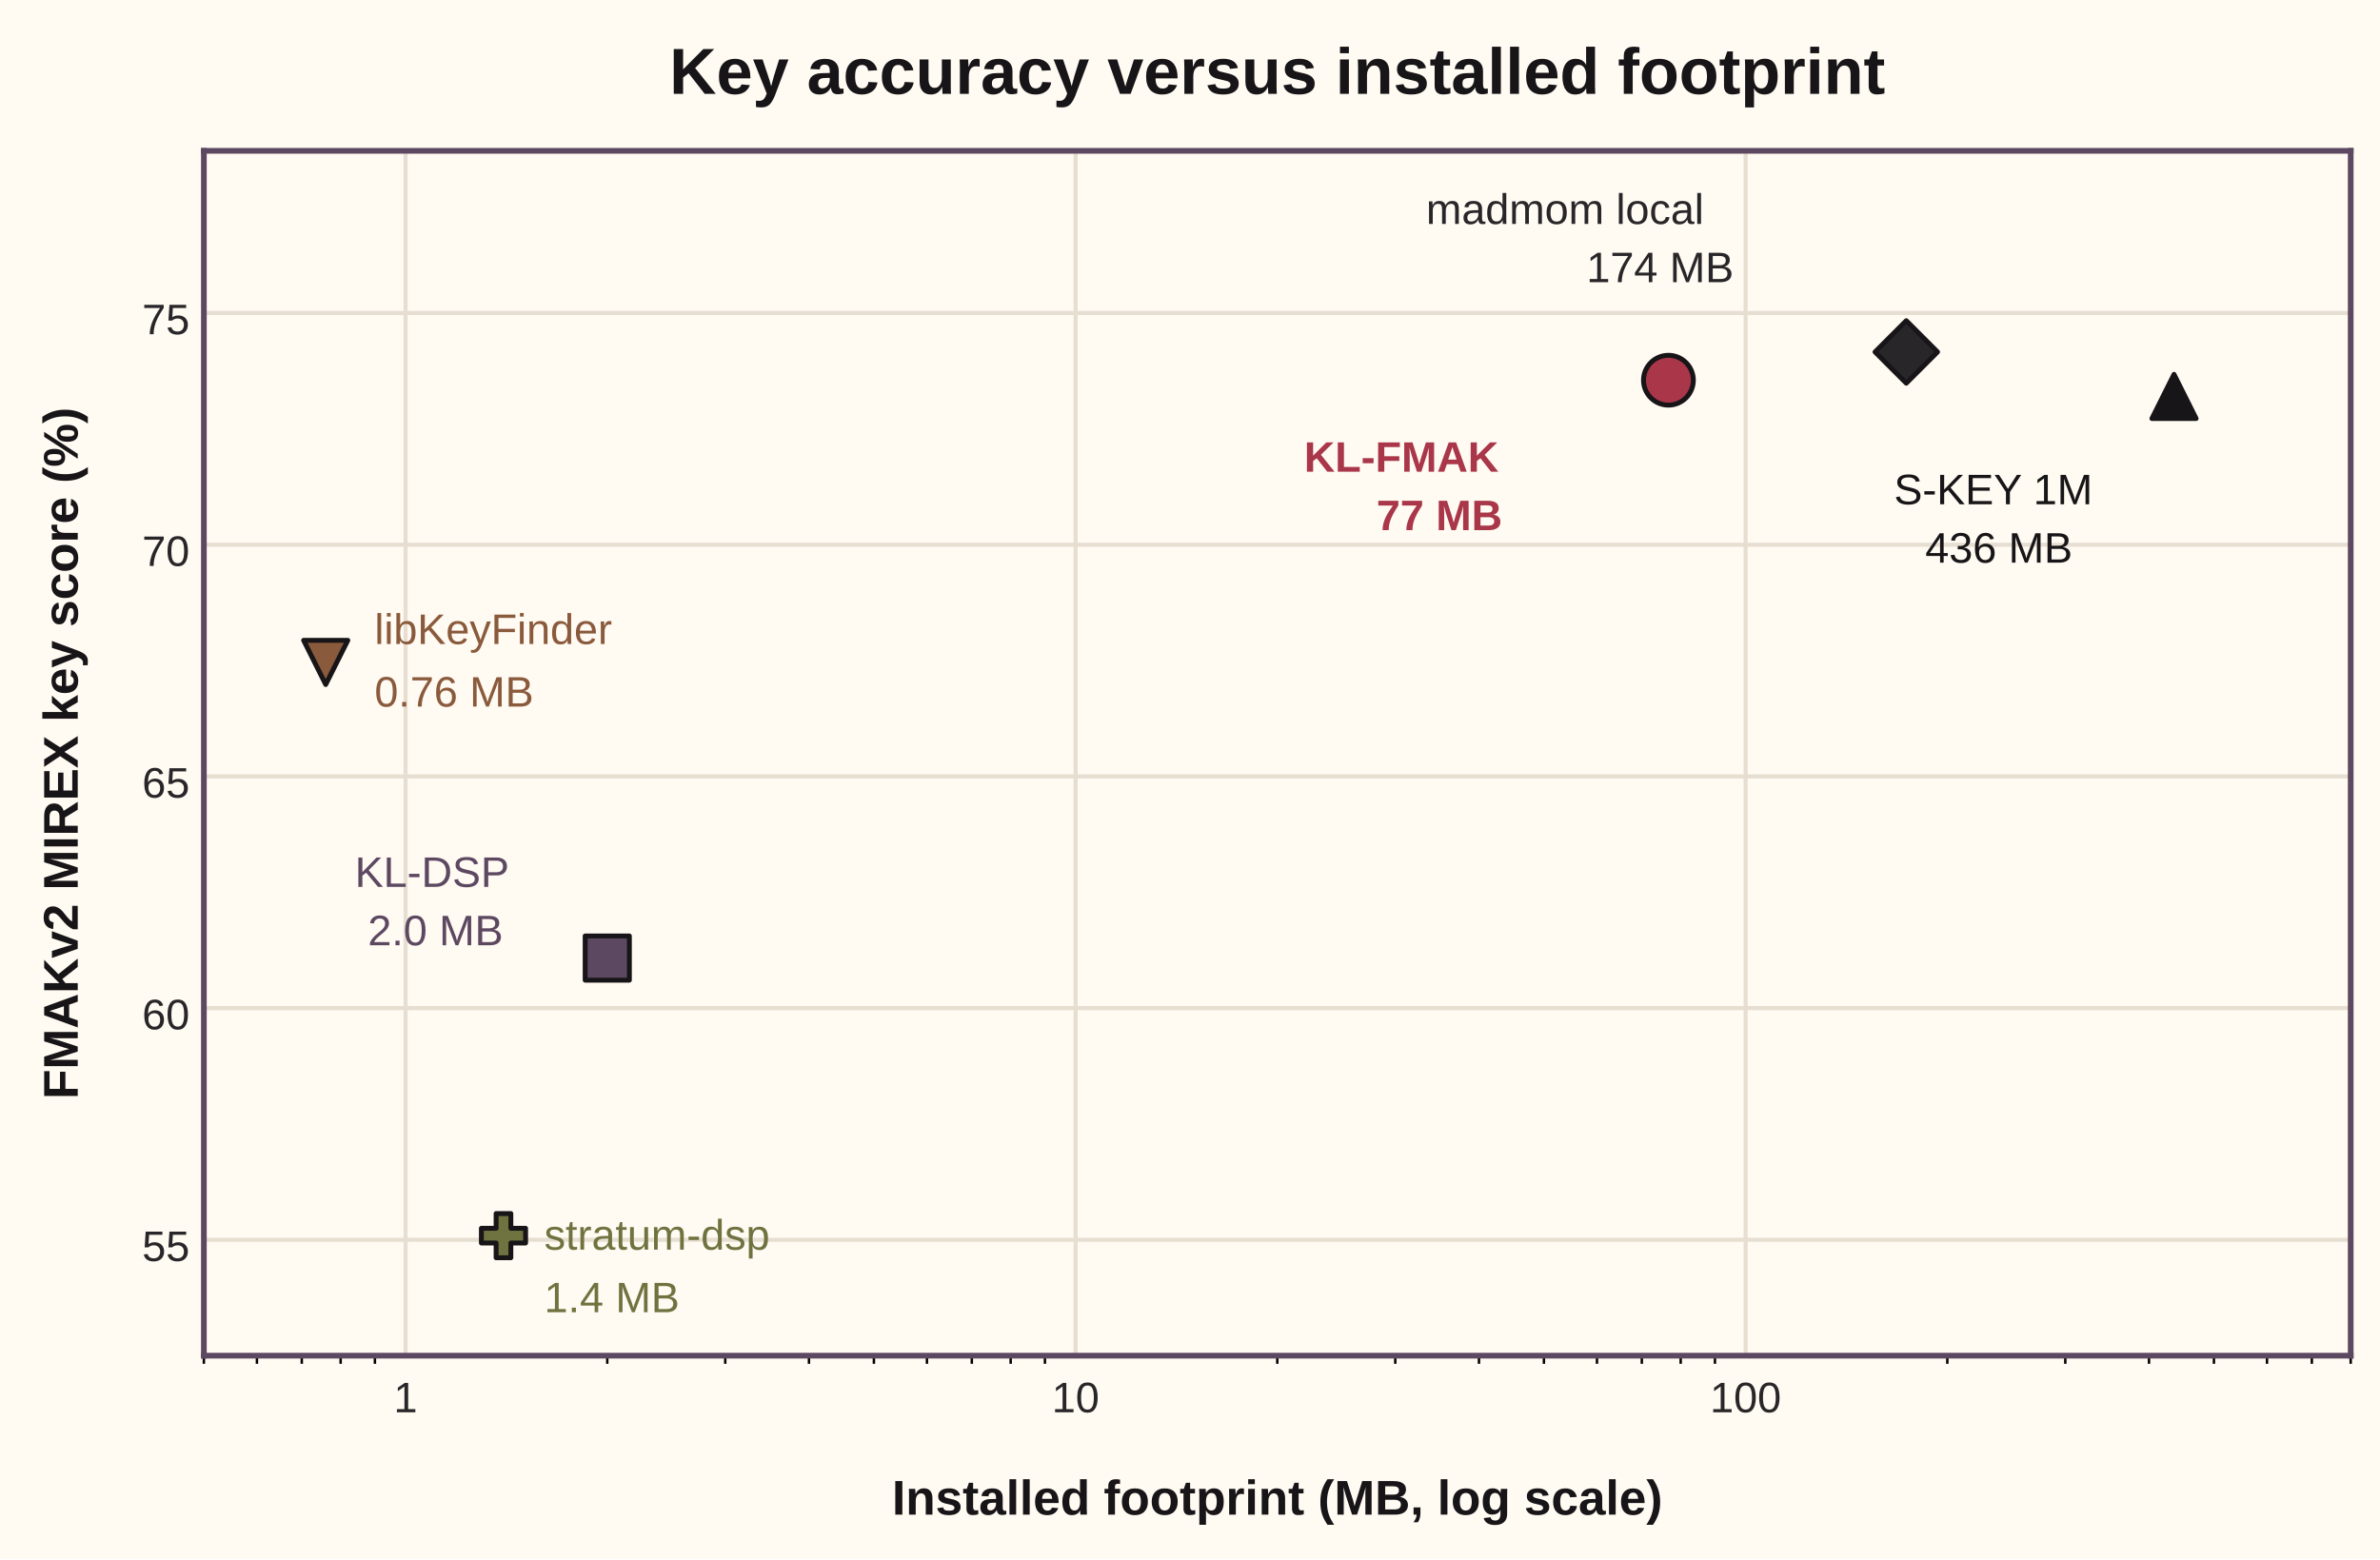
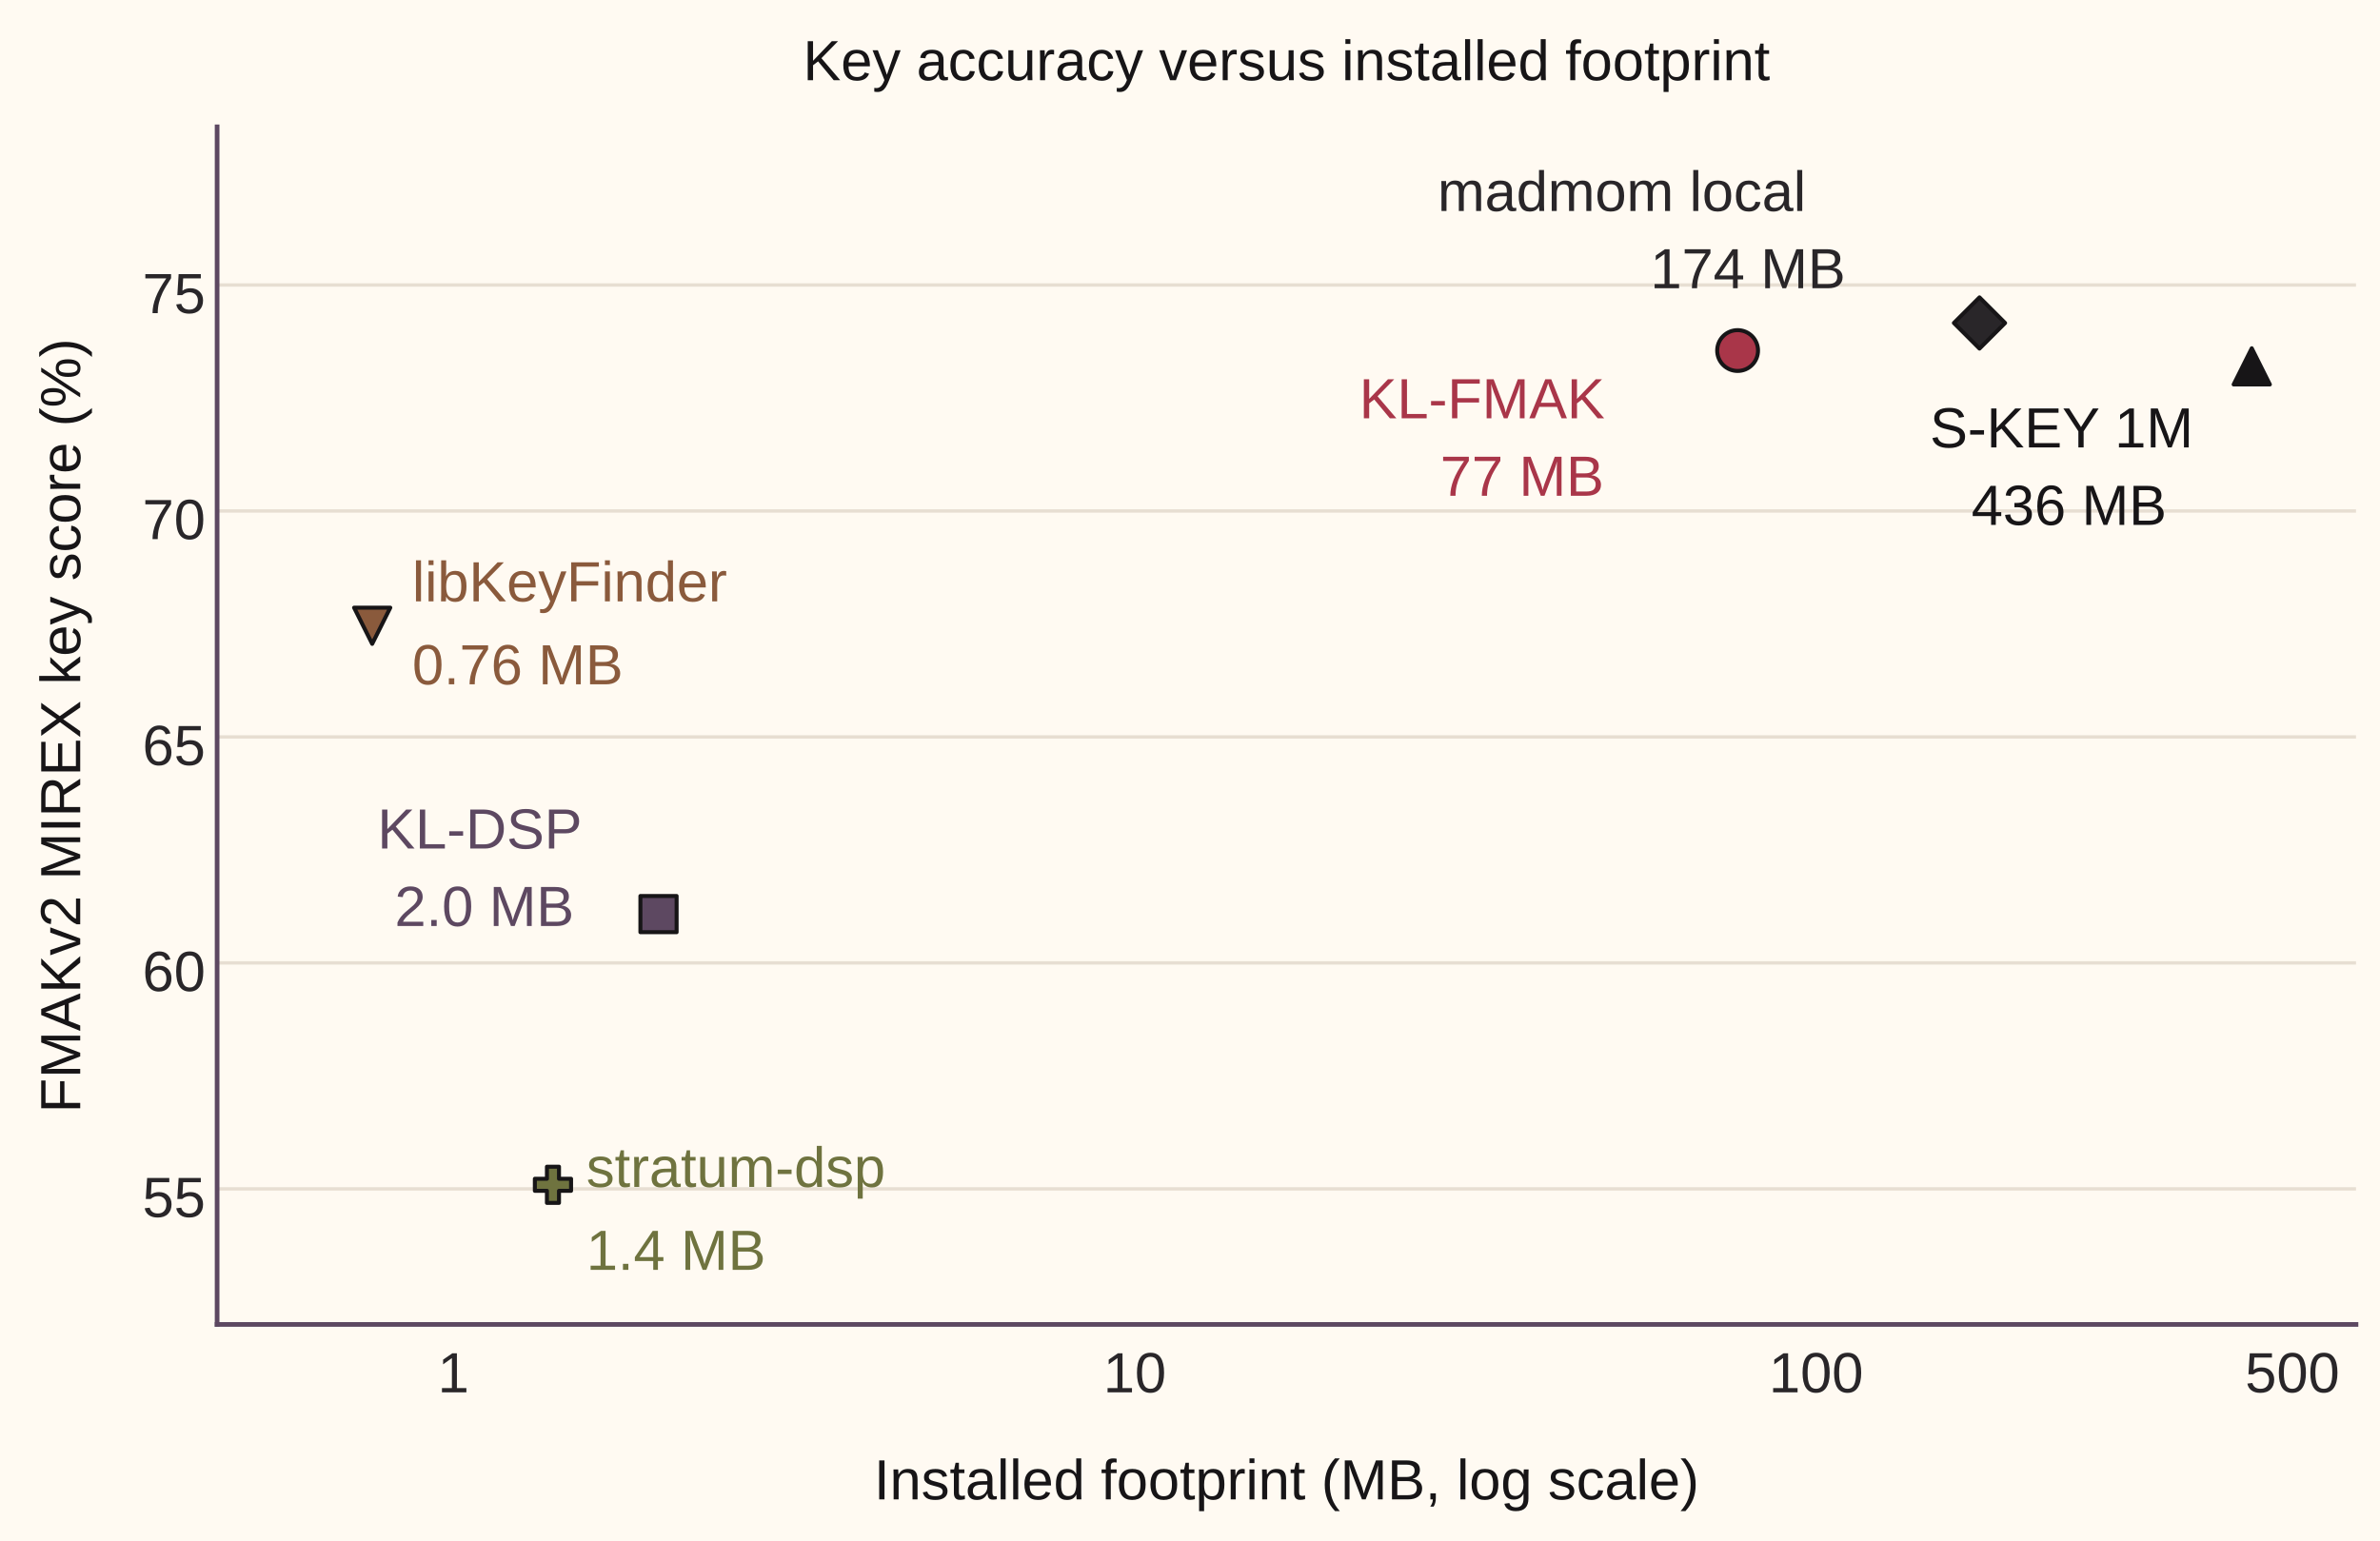
- <svg xmlns="http://www.w3.org/2000/svg" xmlns:xlink="http://www.w3.org/1999/xlink" width="584.851pt" height="383.2pt" viewBox="0 0 584.851 383.2" version="1.1">
+ <svg xmlns="http://www.w3.org/2000/svg" xmlns:xlink="http://www.w3.org/1999/xlink" width="714.048pt" height="462.4pt" viewBox="0 0 714.048 462.4" version="1.1">
  <defs>
    <style type="text/css">*{stroke-linejoin: round; stroke-linecap: butt}</style>
  </defs>
  <g id="figure_1">
    <g id="patch_1">
-       <path d="M -0 383.2  L 584.851 383.2  L 584.851 0  L -0 0  z " style="fill: #fffaf2" />
+       <path d="M 0 462.4 L 714.048 462.4 L 714.048 0 L 0 0 z " style="fill: #fffaf2" />
    </g>
    <g id="axes_1">
      <g id="patch_2">
-         <path d="M 50.1 333.205  L 577.651 333.205  L 577.651 37.072  L 50.1 37.072  z " style="fill: #fffaf2" />
+         <path d="M 65.139 397.432 L 706.848 397.432 L 706.848 38.064 L 65.139 38.064 z " style="fill: #fffaf2" />
      </g>
      <g id="matplotlib.axis_1">
        <g id="xtick_1">
-           <g id="line2d_1">
-             <path d="M 99.664 333.205  L 99.664 37.072  " clip-path="url(#pde4383c317)" style="fill: none; stroke: #e7ded2; stroke-linecap: square" />
-           </g>
+           <g id="line2d_1" />
+           <g id="text_1">
+             <text style="font-size: 17px; font-family: 'DM Sans', 'Arial', 'DejaVu Sans', sans-serif; text-anchor: middle; fill: #292629" x="136.029" y="417.796" transform="rotate(-0 136.0287 417.796)">1</text>
+           </g>
+         </g>
+         <g id="xtick_2">
          <g id="line2d_2" />
-           <g id="text_1">
-             <text style="font-size: 10.5px; font-family: 'DM Sans', 'Arial', 'DejaVu Sans', sans-serif; text-anchor: middle; fill: #292629" x="99.664" y="347.121" transform="rotate(-0 99.66423 347.121)">1</text>
-           </g>
-         </g>
-         <g id="xtick_2">
-           <g id="line2d_3">
-             <path d="M 264.312 333.205  L 264.312 37.072  " clip-path="url(#pde4383c317)" style="fill: none; stroke: #e7ded2; stroke-linecap: square" />
-           </g>
+           <g id="text_2">
+             <text style="font-size: 17px; font-family: 'DM Sans', 'Arial', 'DejaVu Sans', sans-serif; text-anchor: middle; fill: #292629" x="340.448" y="417.796" transform="rotate(-0 340.4482 417.796)">10</text>
+           </g>
+         </g>
+         <g id="xtick_3">
+           <g id="line2d_3" />
+           <g id="text_3">
+             <text style="font-size: 17px; font-family: 'DM Sans', 'Arial', 'DejaVu Sans', sans-serif; text-anchor: middle; fill: #292629" x="544.868" y="417.796" transform="rotate(-0 544.8677 417.796)">100</text>
+           </g>
+         </g>
+         <g id="xtick_4">
          <g id="line2d_4" />
-           <g id="text_2">
-             <text style="font-size: 10.5px; font-family: 'DM Sans', 'Arial', 'DejaVu Sans', sans-serif; text-anchor: middle; fill: #292629" x="264.312" y="347.121" transform="rotate(-0 264.3119 347.121)">10</text>
-           </g>
-         </g>
-         <g id="xtick_3">
-           <g id="line2d_5">
-             <path d="M 428.96 333.205  L 428.96 37.072  " clip-path="url(#pde4383c317)" style="fill: none; stroke: #e7ded2; stroke-linecap: square" />
-           </g>
-           <g id="line2d_6" />
-           <g id="text_3">
-             <text style="font-size: 10.5px; font-family: 'DM Sans', 'Arial', 'DejaVu Sans', sans-serif; text-anchor: middle; fill: #292629" x="428.96" y="347.121" transform="rotate(-0 428.9596 347.121)">100</text>
-           </g>
-         </g>
-         <g id="xtick_4">
-           <g id="line2d_7">
-             <defs>
-               <path id="m57fedeef63" d="M 0 0  L 0 2  " style="stroke: #000000; stroke-width: 0.6" />
-             </defs>
-             <g>
-               <use xlink:href="#m57fedeef63" x="50.1" y="333.205" style="stroke: #000000; stroke-width: 0.6" />
-             </g>
-           </g>
-         </g>
-         <g id="xtick_5">
-           <g id="line2d_8">
-             <g>
-               <use xlink:href="#m57fedeef63" x="63.137" y="333.205" style="stroke: #000000; stroke-width: 0.6" />
-             </g>
-           </g>
-         </g>
-         <g id="xtick_6">
-           <g id="line2d_9">
-             <g>
-               <use xlink:href="#m57fedeef63" x="74.16" y="333.205" style="stroke: #000000; stroke-width: 0.6" />
-             </g>
-           </g>
-         </g>
-         <g id="xtick_7">
-           <g id="line2d_10">
-             <g>
-               <use xlink:href="#m57fedeef63" x="83.708" y="333.205" style="stroke: #000000; stroke-width: 0.6" />
-             </g>
-           </g>
-         </g>
-         <g id="xtick_8">
-           <g id="line2d_11">
-             <g>
-               <use xlink:href="#m57fedeef63" x="92.13" y="333.205" style="stroke: #000000; stroke-width: 0.6" />
-             </g>
-           </g>
-         </g>
-         <g id="xtick_9">
-           <g id="line2d_12">
-             <g>
-               <use xlink:href="#m57fedeef63" x="149.228" y="333.205" style="stroke: #000000; stroke-width: 0.6" />
-             </g>
-           </g>
-         </g>
-         <g id="xtick_10">
-           <g id="line2d_13">
-             <g>
-               <use xlink:href="#m57fedeef63" x="178.221" y="333.205" style="stroke: #000000; stroke-width: 0.6" />
-             </g>
-           </g>
-         </g>
-         <g id="xtick_11">
-           <g id="line2d_14">
-             <g>
-               <use xlink:href="#m57fedeef63" x="198.792" y="333.205" style="stroke: #000000; stroke-width: 0.6" />
-             </g>
-           </g>
-         </g>
-         <g id="xtick_12">
-           <g id="line2d_15">
-             <g>
-               <use xlink:href="#m57fedeef63" x="214.748" y="333.205" style="stroke: #000000; stroke-width: 0.6" />
-             </g>
-           </g>
-         </g>
-         <g id="xtick_13">
-           <g id="line2d_16">
-             <g>
-               <use xlink:href="#m57fedeef63" x="227.785" y="333.205" style="stroke: #000000; stroke-width: 0.6" />
-             </g>
-           </g>
-         </g>
-         <g id="xtick_14">
-           <g id="line2d_17">
-             <g>
-               <use xlink:href="#m57fedeef63" x="238.808" y="333.205" style="stroke: #000000; stroke-width: 0.6" />
-             </g>
-           </g>
-         </g>
-         <g id="xtick_15">
-           <g id="line2d_18">
-             <g>
-               <use xlink:href="#m57fedeef63" x="248.356" y="333.205" style="stroke: #000000; stroke-width: 0.6" />
-             </g>
-           </g>
-         </g>
-         <g id="xtick_16">
-           <g id="line2d_19">
-             <g>
-               <use xlink:href="#m57fedeef63" x="256.778" y="333.205" style="stroke: #000000; stroke-width: 0.6" />
-             </g>
-           </g>
-         </g>
-         <g id="xtick_17">
-           <g id="line2d_20">
-             <g>
-               <use xlink:href="#m57fedeef63" x="313.876" y="333.205" style="stroke: #000000; stroke-width: 0.6" />
-             </g>
-           </g>
-         </g>
-         <g id="xtick_18">
-           <g id="line2d_21">
-             <g>
-               <use xlink:href="#m57fedeef63" x="342.869" y="333.205" style="stroke: #000000; stroke-width: 0.6" />
-             </g>
-           </g>
-         </g>
-         <g id="xtick_19">
-           <g id="line2d_22">
-             <g>
-               <use xlink:href="#m57fedeef63" x="363.44" y="333.205" style="stroke: #000000; stroke-width: 0.6" />
-             </g>
-           </g>
-         </g>
-         <g id="xtick_20">
-           <g id="line2d_23">
-             <g>
-               <use xlink:href="#m57fedeef63" x="379.396" y="333.205" style="stroke: #000000; stroke-width: 0.6" />
-             </g>
-           </g>
-         </g>
-         <g id="xtick_21">
-           <g id="line2d_24">
-             <g>
-               <use xlink:href="#m57fedeef63" x="392.433" y="333.205" style="stroke: #000000; stroke-width: 0.6" />
-             </g>
-           </g>
-         </g>
-         <g id="xtick_22">
-           <g id="line2d_25">
-             <g>
-               <use xlink:href="#m57fedeef63" x="403.455" y="333.205" style="stroke: #000000; stroke-width: 0.6" />
-             </g>
-           </g>
-         </g>
-         <g id="xtick_23">
-           <g id="line2d_26">
-             <g>
-               <use xlink:href="#m57fedeef63" x="413.004" y="333.205" style="stroke: #000000; stroke-width: 0.6" />
-             </g>
-           </g>
-         </g>
-         <g id="xtick_24">
-           <g id="line2d_27">
-             <g>
-               <use xlink:href="#m57fedeef63" x="421.426" y="333.205" style="stroke: #000000; stroke-width: 0.6" />
-             </g>
-           </g>
-         </g>
-         <g id="xtick_25">
-           <g id="line2d_28">
-             <g>
-               <use xlink:href="#m57fedeef63" x="478.524" y="333.205" style="stroke: #000000; stroke-width: 0.6" />
-             </g>
-           </g>
-         </g>
-         <g id="xtick_26">
-           <g id="line2d_29">
-             <g>
-               <use xlink:href="#m57fedeef63" x="507.517" y="333.205" style="stroke: #000000; stroke-width: 0.6" />
-             </g>
-           </g>
-         </g>
-         <g id="xtick_27">
-           <g id="line2d_30">
-             <g>
-               <use xlink:href="#m57fedeef63" x="528.087" y="333.205" style="stroke: #000000; stroke-width: 0.6" />
-             </g>
-           </g>
-         </g>
-         <g id="xtick_28">
-           <g id="line2d_31">
-             <g>
-               <use xlink:href="#m57fedeef63" x="544.043" y="333.205" style="stroke: #000000; stroke-width: 0.6" />
-             </g>
-           </g>
-         </g>
-         <g id="xtick_29">
-           <g id="line2d_32">
-             <g>
-               <use xlink:href="#m57fedeef63" x="557.08" y="333.205" style="stroke: #000000; stroke-width: 0.6" />
-             </g>
-           </g>
-         </g>
-         <g id="xtick_30">
-           <g id="line2d_33">
-             <g>
-               <use xlink:href="#m57fedeef63" x="568.103" y="333.205" style="stroke: #000000; stroke-width: 0.6" />
-             </g>
-           </g>
-         </g>
-         <g id="xtick_31">
-           <g id="line2d_34">
-             <g>
-               <use xlink:href="#m57fedeef63" x="577.651" y="333.205" style="stroke: #000000; stroke-width: 0.6" />
-             </g>
-           </g>
-         </g>
-         <g id="text_4">
-           <text style="font-weight: 700; font-size: 12px; font-family: 'DM Sans', 'Arial', 'DejaVu Sans', sans-serif; text-anchor: middle; fill: #171517" x="313.876" y="372.28" transform="rotate(-0 313.8758 372.28)">Installed footprint (MB, log scale)</text>
+           <g id="text_4">
+             <text style="font-size: 17px; font-family: 'DM Sans', 'Arial', 'DejaVu Sans', sans-serif; text-anchor: middle; fill: #292629" x="687.751" y="417.796" transform="rotate(-0 687.7508 417.796)">500</text>
+           </g>
+         </g>
+         <g id="xtick_5" />
+         <g id="xtick_6" />
+         <g id="xtick_7" />
+         <g id="xtick_8" />
+         <g id="xtick_9" />
+         <g id="xtick_10" />
+         <g id="xtick_11" />
+         <g id="xtick_12" />
+         <g id="xtick_13" />
+         <g id="xtick_14" />
+         <g id="xtick_15" />
+         <g id="xtick_16" />
+         <g id="xtick_17" />
+         <g id="xtick_18" />
+         <g id="xtick_19" />
+         <g id="xtick_20" />
+         <g id="xtick_21" />
+         <g id="xtick_22" />
+         <g id="xtick_23" />
+         <g id="xtick_24" />
+         <g id="xtick_25" />
+         <g id="xtick_26" />
+         <g id="xtick_27" />
+         <g id="xtick_28" />
+         <g id="xtick_29" />
+         <g id="text_5">
+           <text style="font-weight: 500; font-size: 17px; font-family: 'DM Sans', 'Arial', 'DejaVu Sans', sans-serif; text-anchor: middle; fill: #171517" x="385.993" y="449.93" transform="rotate(-0 385.9933 449.93)">Installed footprint (MB, log scale)</text>
        </g>
      </g>
      <g id="matplotlib.axis_2">
        <g id="ytick_1">
-           <g id="line2d_35">
-             <path d="M 50.1 304.731  L 577.651 304.731  " clip-path="url(#pde4383c317)" style="fill: none; stroke: #e7ded2; stroke-linecap: square" />
-           </g>
-           <g id="line2d_36" />
-           <g id="text_5">
-             <text style="font-size: 10.5px; font-family: 'DM Sans', 'Arial', 'DejaVu Sans', sans-serif; text-anchor: end; fill: #292629" x="46.6" y="309.939" transform="rotate(-0 46.60033 309.9387)">55</text>
+           <g id="line2d_5">
+             <path d="M 65.139 356.749 L 706.848 356.749 " clip-path="url(#pdf26884514)" style="fill: none; stroke: #e7ded2; stroke-linecap: square" />
+           </g>
+           <g id="line2d_6" />
+           <g id="text_6">
+             <text style="font-size: 17px; font-family: 'DM Sans', 'Arial', 'DejaVu Sans', sans-serif; text-anchor: end; fill: #292629" x="61.639" y="365.181" transform="rotate(-0 61.63853 365.1808)">55</text>
          </g>
        </g>
        <g id="ytick_2">
-           <g id="line2d_37">
-             <path d="M 50.1 247.782  L 577.651 247.782  " clip-path="url(#pde4383c317)" style="fill: none; stroke: #e7ded2; stroke-linecap: square" />
-           </g>
-           <g id="line2d_38" />
-           <g id="text_6">
-             <text style="font-size: 10.5px; font-family: 'DM Sans', 'Arial', 'DejaVu Sans', sans-serif; text-anchor: end; fill: #292629" x="46.6" y="252.99" transform="rotate(-0 46.60033 252.99)">60</text>
+           <g id="line2d_7">
+             <path d="M 65.139 288.944 L 706.848 288.944 " clip-path="url(#pdf26884514)" style="fill: none; stroke: #e7ded2; stroke-linecap: square" />
+           </g>
+           <g id="line2d_8" />
+           <g id="text_7">
+             <text style="font-size: 17px; font-family: 'DM Sans', 'Arial', 'DejaVu Sans', sans-serif; text-anchor: end; fill: #292629" x="61.639" y="297.376" transform="rotate(-0 61.63853 297.3755)">60</text>
          </g>
        </g>
        <g id="ytick_3">
-           <g id="line2d_39">
-             <path d="M 50.1 190.833  L 577.651 190.833  " clip-path="url(#pde4383c317)" style="fill: none; stroke: #e7ded2; stroke-linecap: square" />
-           </g>
-           <g id="line2d_40" />
-           <g id="text_7">
-             <text style="font-size: 10.5px; font-family: 'DM Sans', 'Arial', 'DejaVu Sans', sans-serif; text-anchor: end; fill: #292629" x="46.6" y="196.041" transform="rotate(-0 46.60033 196.0414)">65</text>
+           <g id="line2d_9">
+             <path d="M 65.139 221.138 L 706.848 221.138 " clip-path="url(#pdf26884514)" style="fill: none; stroke: #e7ded2; stroke-linecap: square" />
+           </g>
+           <g id="line2d_10" />
+           <g id="text_8">
+             <text style="font-size: 17px; font-family: 'DM Sans', 'Arial', 'DejaVu Sans', sans-serif; text-anchor: end; fill: #292629" x="61.639" y="229.57" transform="rotate(-0 61.63853 229.5703)">65</text>
          </g>
        </g>
        <g id="ytick_4">
-           <g id="line2d_41">
-             <path d="M 50.1 133.885  L 577.651 133.885  " clip-path="url(#pde4383c317)" style="fill: none; stroke: #e7ded2; stroke-linecap: square" />
-           </g>
-           <g id="line2d_42" />
-           <g id="text_8">
-             <text style="font-size: 10.5px; font-family: 'DM Sans', 'Arial', 'DejaVu Sans', sans-serif; text-anchor: end; fill: #292629" x="46.6" y="139.093" transform="rotate(-0 46.60033 139.0927)">70</text>
+           <g id="line2d_11">
+             <path d="M 65.139 153.333 L 706.848 153.333 " clip-path="url(#pdf26884514)" style="fill: none; stroke: #e7ded2; stroke-linecap: square" />
+           </g>
+           <g id="line2d_12" />
+           <g id="text_9">
+             <text style="font-size: 17px; font-family: 'DM Sans', 'Arial', 'DejaVu Sans', sans-serif; text-anchor: end; fill: #292629" x="61.639" y="161.765" transform="rotate(-0 61.63853 161.765)">70</text>
          </g>
        </g>
        <g id="ytick_5">
-           <g id="line2d_43">
-             <path d="M 50.1 76.936  L 577.651 76.936  " clip-path="url(#pde4383c317)" style="fill: none; stroke: #e7ded2; stroke-linecap: square" />
-           </g>
-           <g id="line2d_44" />
-           <g id="text_9">
-             <text style="font-size: 10.5px; font-family: 'DM Sans', 'Arial', 'DejaVu Sans', sans-serif; text-anchor: end; fill: #292629" x="46.6" y="82.144" transform="rotate(-0 46.60033 82.14406)">75</text>
-           </g>
-         </g>
-         <g id="text_10">
-           <text style="font-weight: 700; font-size: 12px; font-family: 'DM Sans', 'Arial', 'DejaVu Sans', sans-serif; text-anchor: middle; fill: #171517" x="19.104" y="185.138" transform="rotate(-90 19.104 185.1385)">FMAKv2 MIREX key score (%)</text>
+           <g id="line2d_13">
+             <path d="M 65.139 85.528 L 706.848 85.528 " clip-path="url(#pdf26884514)" style="fill: none; stroke: #e7ded2; stroke-linecap: square" />
+           </g>
+           <g id="line2d_14" />
+           <g id="text_10">
+             <text style="font-size: 17px; font-family: 'DM Sans', 'Arial', 'DejaVu Sans', sans-serif; text-anchor: end; fill: #292629" x="61.639" y="93.96" transform="rotate(-0 61.63853 93.9597)">75</text>
+           </g>
+         </g>
+         <g id="text_11">
+           <text style="font-weight: 500; font-size: 17px; font-family: 'DM Sans', 'Arial', 'DejaVu Sans', sans-serif; text-anchor: middle; fill: #171517" x="24.064" y="217.748" transform="rotate(-90 24.064 217.748)">FMAKv2 MIREX key score (%)</text>
        </g>
      </g>
      <g id="patch_3">
-         <path d="M 50.1 333.205  L 50.1 37.072  " style="fill: none; stroke: #5d4861; stroke-width: 1.4; stroke-linejoin: miter; stroke-linecap: square" />
+         <path d="M 65.139 397.432 L 65.139 38.064 " style="fill: none; stroke: #5d4861; stroke-width: 1.4; stroke-linejoin: miter; stroke-linecap: square" />
      </g>
      <g id="patch_4">
-         <path d="M 577.651 333.205  L 577.651 37.072  " style="fill: none; stroke: #5d4861; stroke-width: 1.4; stroke-linejoin: miter; stroke-linecap: square" />
-       </g>
-       <g id="patch_5">
-         <path d="M 50.1 333.205  L 577.651 333.205  " style="fill: none; stroke: #5d4861; stroke-width: 1.4; stroke-linejoin: miter; stroke-linecap: square" />
-       </g>
-       <g id="patch_6">
-         <path d="M 50.1 37.072  L 577.651 37.072  " style="fill: none; stroke: #5d4861; stroke-width: 1.4; stroke-linejoin: miter; stroke-linecap: square" />
+         <path d="M 65.139 397.432 L 706.848 397.432 " style="fill: none; stroke: #5d4861; stroke-width: 1.4; stroke-linejoin: miter; stroke-linecap: square" />
      </g>
      <g id="PathCollection_1">
        <defs>
-           <path id="mcbcf7a0b8f" d="M -5.431 5.431  L 5.431 5.431  L 5.431 -5.431  L -5.431 -5.431  z " style="stroke: #171517; stroke-width: 1.2" />
-         </defs>
-         <g clip-path="url(#pde4383c317)">
-           <use xlink:href="#mcbcf7a0b8f" x="149.228" y="235.481" style="fill: #5d4861; stroke: #171517; stroke-width: 1.2" />
-         </g>
-       </g>
-       <g id="text_11">
-         <text style="font-weight: 500; font-size: 10.5px; font-family: 'DM Sans', 'Arial', 'DejaVu Sans', sans-serif; fill: #5d4861" transform="translate(87.20328 217.9788)">KL-DSP</text>
-         <text style="font-weight: 500; font-size: 10.5px; font-family: 'DM Sans', 'Arial', 'DejaVu Sans', sans-serif; fill: #5d4861" transform="translate(90.38609 232.3334)">2.0 MB</text>
+           <path id="m617f9b740e" d="M -5.431 5.431 L 5.431 5.431 L 5.431 -5.431 L -5.431 -5.431 z " style="stroke: #171517; stroke-width: 1.2" />
+         </defs>
+         <g clip-path="url(#pdf26884514)">
+           <use xlink:href="#m617f9b740e" x="197.565" y="274.298" style="fill: #5d4861; stroke: #171517; stroke-width: 1.2" />
+         </g>
      </g>
      <g id="text_12">
-         <text style="font-weight: 700; font-size: 10.5px; font-family: 'DM Sans', 'Arial', 'DejaVu Sans', sans-serif; fill: #a93649" transform="translate(320.4609 115.9489)">KL-FMAK</text>
-         <text style="font-weight: 700; font-size: 10.5px; font-family: 'DM Sans', 'Arial', 'DejaVu Sans', sans-serif; fill: #a93649" transform="translate(338.2453 130.3034)">77 MB</text>
+         <text style="font-weight: 500; font-size: 17px; font-family: 'DM Sans', 'Arial', 'DejaVu Sans', sans-serif; fill: #5d4861" transform="translate(113.2391 254.6273)">KL-DSP</text>
+         <text style="font-weight: 500; font-size: 17px; font-family: 'DM Sans', 'Arial', 'DejaVu Sans', sans-serif; fill: #5d4861" transform="translate(118.3923 277.868)">2.0 MB</text>
+       </g>
+       <g id="text_13">
+         <text style="font-weight: 500; font-size: 17px; font-family: 'DM Sans', 'Arial', 'DejaVu Sans', sans-serif; fill: #a93649" transform="translate(407.7981 125.5209)">KL-FMAK</text>
+         <text style="font-weight: 500; font-size: 17px; font-family: 'DM Sans', 'Arial', 'DejaVu Sans', sans-serif; fill: #a93649" transform="translate(432.0922 148.7616)">77 MB</text>
      </g>
      <g id="PathCollection_2">
        <defs>
-           <path id="m8d63747385" d="M -1.81 5.431  L 1.81 5.431  L 1.81 1.81  L 5.431 1.81  L 5.431 -1.81  L 1.81 -1.81  L 1.81 -5.431  L -1.81 -5.431  L -1.81 -1.81  L -5.431 -1.81  L -5.431 1.81  L -1.81 1.81  z " style="stroke: #171517; stroke-width: 1.2" />
-         </defs>
-         <g clip-path="url(#pde4383c317)">
-           <use xlink:href="#m8d63747385" x="123.724" y="303.706" style="fill: #6f733f; stroke: #171517; stroke-width: 1.2" />
-         </g>
-       </g>
-       <g id="text_13">
-         <text style="font-weight: 500; font-size: 10.5px; font-family: 'DM Sans', 'Arial', 'DejaVu Sans', sans-serif; fill: #6f733f" transform="translate(133.7239 307.1533)">stratum-dsp</text>
-         <text style="font-weight: 500; font-size: 10.5px; font-family: 'DM Sans', 'Arial', 'DejaVu Sans', sans-serif; fill: #6f733f" transform="translate(133.7239 322.5316)">1.4 MB</text>
+           <path id="m17b2f7e5a6" d="M -1.81 5.431 L 1.81 5.431 L 1.81 1.81 L 5.431 1.81 L 5.431 -1.81 L 1.81 -1.81 L 1.81 -5.431 L -1.81 -5.431 L -1.81 -1.81 L -5.431 -1.81 L -5.431 1.81 L -1.81 1.81 z " style="stroke: #171517; stroke-width: 1.2" />
+         </defs>
+         <g clip-path="url(#pdf26884514)">
+           <use xlink:href="#m17b2f7e5a6" x="165.9" y="355.528" style="fill: #6f733f; stroke: #171517; stroke-width: 1.2" />
+         </g>
+       </g>
+       <g id="text_14">
+         <text style="font-weight: 500; font-size: 17px; font-family: 'DM Sans', 'Arial', 'DejaVu Sans', sans-serif; fill: #6f733f" transform="translate(175.9001 356.158)">stratum-dsp</text>
+         <text style="font-weight: 500; font-size: 17px; font-family: 'DM Sans', 'Arial', 'DejaVu Sans', sans-serif; fill: #6f733f" transform="translate(175.9001 381.0562)">1.4 MB</text>
      </g>
      <g id="PathCollection_3">
        <defs>
-           <path id="md080347a18" d="M -0 5.431  L 5.431 -5.431  L -5.431 -5.431  z " style="stroke: #171517; stroke-width: 1.2" />
-         </defs>
-         <g clip-path="url(#pde4383c317)">
-           <use xlink:href="#md080347a18" x="80.04" y="162.815" style="fill: #8a5a3c; stroke: #171517; stroke-width: 1.2" />
-         </g>
-       </g>
-       <g id="text_14">
-         <text style="font-weight: 500; font-size: 10.5px; font-family: 'DM Sans', 'Arial', 'DejaVu Sans', sans-serif; fill: #8a5a3c" transform="translate(92.04046 158.2886)">libKeyFinder</text>
-         <text style="font-weight: 500; font-size: 10.5px; font-family: 'DM Sans', 'Arial', 'DejaVu Sans', sans-serif; fill: #8a5a3c" transform="translate(92.04046 173.6669)">0.76 MB</text>
+           <path id="mc6dbb735a0" d="M -0 5.431 L 5.431 -5.431 L -5.431 -5.431 z " style="stroke: #171517; stroke-width: 1.2" />
+         </defs>
+         <g clip-path="url(#pdf26884514)">
+           <use xlink:href="#mc6dbb735a0" x="111.665" y="187.778" style="fill: #8a5a3c; stroke: #171517; stroke-width: 1.2" />
+         </g>
+       </g>
+       <g id="text_15">
+         <text style="font-weight: 500; font-size: 17px; font-family: 'DM Sans', 'Arial', 'DejaVu Sans', sans-serif; fill: #8a5a3c" transform="translate(123.6646 180.4502)">libKeyFinder</text>
+         <text style="font-weight: 500; font-size: 17px; font-family: 'DM Sans', 'Arial', 'DejaVu Sans', sans-serif; fill: #8a5a3c" transform="translate(123.6646 205.3484)">0.76 MB</text>
      </g>
      <g id="PathCollection_4">
        <defs>
-           <path id="m613ed02bac" d="M -0 7.681  L 7.681 0  L 0 -7.681  L -7.681 -0  z " style="stroke: #171517; stroke-width: 1.2" />
-         </defs>
-         <g clip-path="url(#pde4383c317)">
-           <use xlink:href="#m613ed02bac" x="468.442" y="86.503" style="fill: #292629; stroke: #171517; stroke-width: 1.2" />
-         </g>
-       </g>
-       <g id="text_15">
-         <text style="font-weight: 500; font-size: 10.5px; font-family: 'DM Sans', 'Arial', 'DejaVu Sans', sans-serif; fill: #292629" transform="translate(350.4351 55.04299)">madmom local</text>
-         <text style="font-weight: 500; font-size: 10.5px; font-family: 'DM Sans', 'Arial', 'DejaVu Sans', sans-serif; fill: #292629" transform="translate(389.8511 69.35571)">174 MB</text>
+           <path id="m0343f72642" d="M -0 7.681 L 7.681 0 L 0 -7.681 L -7.681 -0 z " style="stroke: #171517; stroke-width: 1.2" />
+         </defs>
+         <g clip-path="url(#pdf26884514)">
+           <use xlink:href="#m0343f72642" x="593.887" y="96.919" style="fill: #292629; stroke: #171517; stroke-width: 1.2" />
+         </g>
+       </g>
+       <g id="text_16">
+         <text style="font-weight: 500; font-size: 17px; font-family: 'DM Sans', 'Arial', 'DejaVu Sans', sans-serif; fill: #292629" transform="translate(431.3047 63.31637)">madmom local</text>
+         <text style="font-weight: 500; font-size: 17px; font-family: 'DM Sans', 'Arial', 'DejaVu Sans', sans-serif; fill: #292629" transform="translate(495.1211 86.48934)">174 MB</text>
      </g>
      <g id="PathCollection_5">
        <defs>
-           <path id="mafd85a97eb" d="M 0 -5.431  L -5.431 5.431  L 5.431 5.431  z " style="stroke: #171517; stroke-width: 1.2" />
-         </defs>
-         <g clip-path="url(#pde4383c317)">
-           <use xlink:href="#mafd85a97eb" x="534.233" y="97.438" style="fill: #171517; stroke: #171517; stroke-width: 1.2" />
-         </g>
-       </g>
-       <g id="text_16">
-         <text style="font-weight: 500; font-size: 10.5px; font-family: 'DM Sans', 'Arial', 'DejaVu Sans', sans-serif; fill: #171517" transform="translate(465.4097 123.9353)">S-KEY 1M</text>
-         <text style="font-weight: 500; font-size: 10.5px; font-family: 'DM Sans', 'Arial', 'DejaVu Sans', sans-serif; fill: #171517" transform="translate(473.1075 138.2898)">436 MB</text>
+           <path id="m60202757d8" d="M 0 -5.431 L -5.431 5.431 L 5.431 5.431 z " style="stroke: #171517; stroke-width: 1.2" />
+         </defs>
+         <g clip-path="url(#pdf26884514)">
+           <use xlink:href="#m60202757d8" x="675.571" y="109.938" style="fill: #171517; stroke: #171517; stroke-width: 1.2" />
+         </g>
      </g>
      <g id="text_17">
-         <text style="font-weight: 700; font-size: 16px; font-family: 'DM Sans', 'Arial', 'DejaVu Sans', sans-serif; text-anchor: middle; fill: #171517" x="313.876" y="23.072" transform="rotate(-0 313.8758 23.072)">Key accuracy versus installed footprint</text>
+         <text style="font-weight: 500; font-size: 17px; font-family: 'DM Sans', 'Arial', 'DejaVu Sans', sans-serif; fill: #171517" transform="translate(578.9995 134.2672)">S-KEY 1M</text>
+         <text style="font-weight: 500; font-size: 17px; font-family: 'DM Sans', 'Arial', 'DejaVu Sans', sans-serif; fill: #171517" transform="translate(591.4626 157.5079)">436 MB</text>
+       </g>
+       <g id="text_18">
+         <text style="font-weight: 500; font-size: 17px; font-family: 'DM Sans', 'Arial', 'DejaVu Sans', sans-serif; text-anchor: middle; fill: #171517" x="385.993" y="24.064" transform="rotate(-0 385.9933 24.064)">Key accuracy versus installed footprint</text>
      </g>
      <g id="PathCollection_6">
        <defs>
-           <path id="m076713aa39" d="M 0 6.124  C 1.624 6.124 3.182 5.478 4.33 4.33  C 5.478 3.182 6.124 1.624 6.124 0  C 6.124 -1.624 5.478 -3.182 4.33 -4.33  C 3.182 -5.478 1.624 -6.124 0 -6.124  C -1.624 -6.124 -3.182 -5.478 -4.33 -4.33  C -5.478 -3.182 -6.124 -1.624 -6.124 0  C -6.124 1.624 -5.478 3.182 -4.33 4.33  C -3.182 5.478 -1.624 6.124 0 6.124  z " style="stroke: #171517; stroke-width: 1.2" />
-         </defs>
-         <g clip-path="url(#pde4383c317)">
-           <use xlink:href="#m076713aa39" x="409.991" y="93.451" style="fill: #a93649; stroke: #171517; stroke-width: 1.2" />
+           <path id="m8f1d18b471" d="M 0 6.124 C 1.624 6.124 3.182 5.478 4.33 4.33 C 5.478 3.182 6.124 1.624 6.124 0 C 6.124 -1.624 5.478 -3.182 4.33 -4.33 C 3.182 -5.478 1.624 -6.124 0 -6.124 C -1.624 -6.124 -3.182 -5.478 -4.33 -4.33 C -5.478 -3.182 -6.124 -1.624 -6.124 0 C -6.124 1.624 -5.478 3.182 -4.33 4.33 C -3.182 5.478 -1.624 6.124 0 6.124 z " style="stroke: #171517; stroke-width: 1.2" />
+         </defs>
+         <g clip-path="url(#pdf26884514)">
+           <use xlink:href="#m8f1d18b471" x="521.318" y="105.191" style="fill: #a93649; stroke: #171517; stroke-width: 1.2" />
        </g>
      </g>
    </g>
  </g>
  <defs>
-     <clipPath id="pde4383c317">
-       <rect x="50.1" y="37.072" width="527.551" height="296.133" />
+     <clipPath id="pdf26884514">
+       <rect x="65.139" y="38.064" width="641.71" height="359.368" />
    </clipPath>
  </defs>
</svg>
